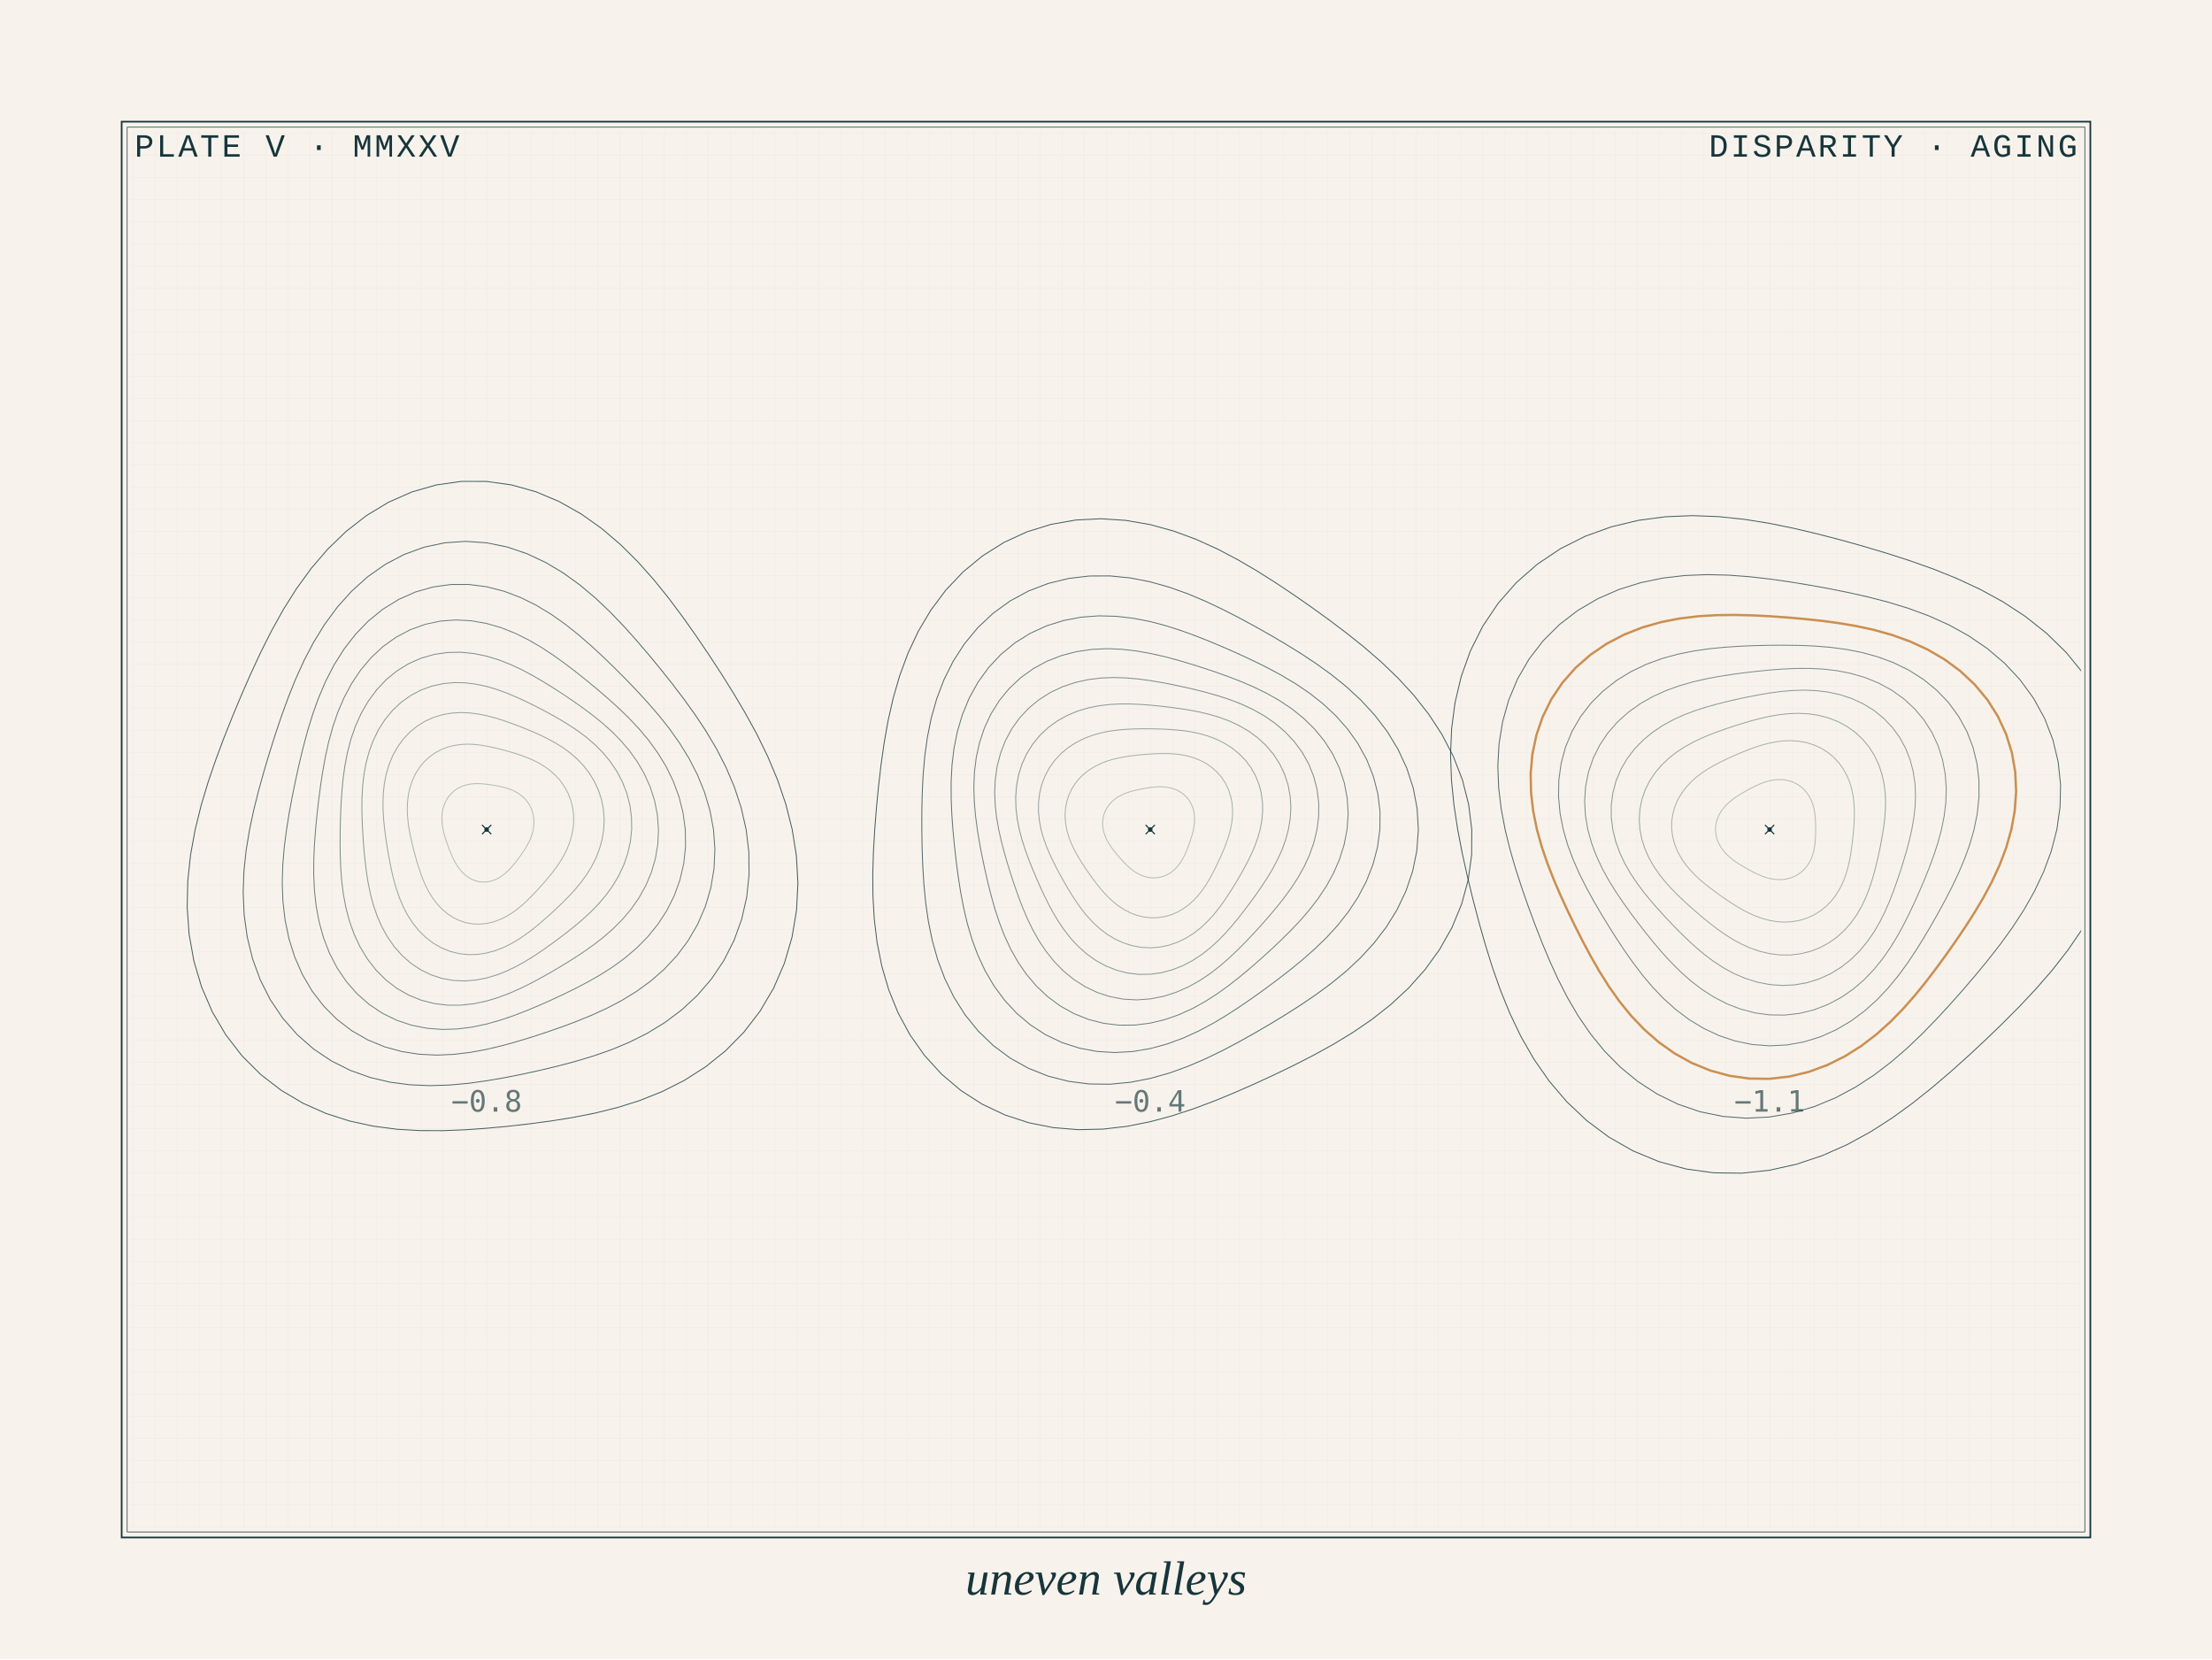
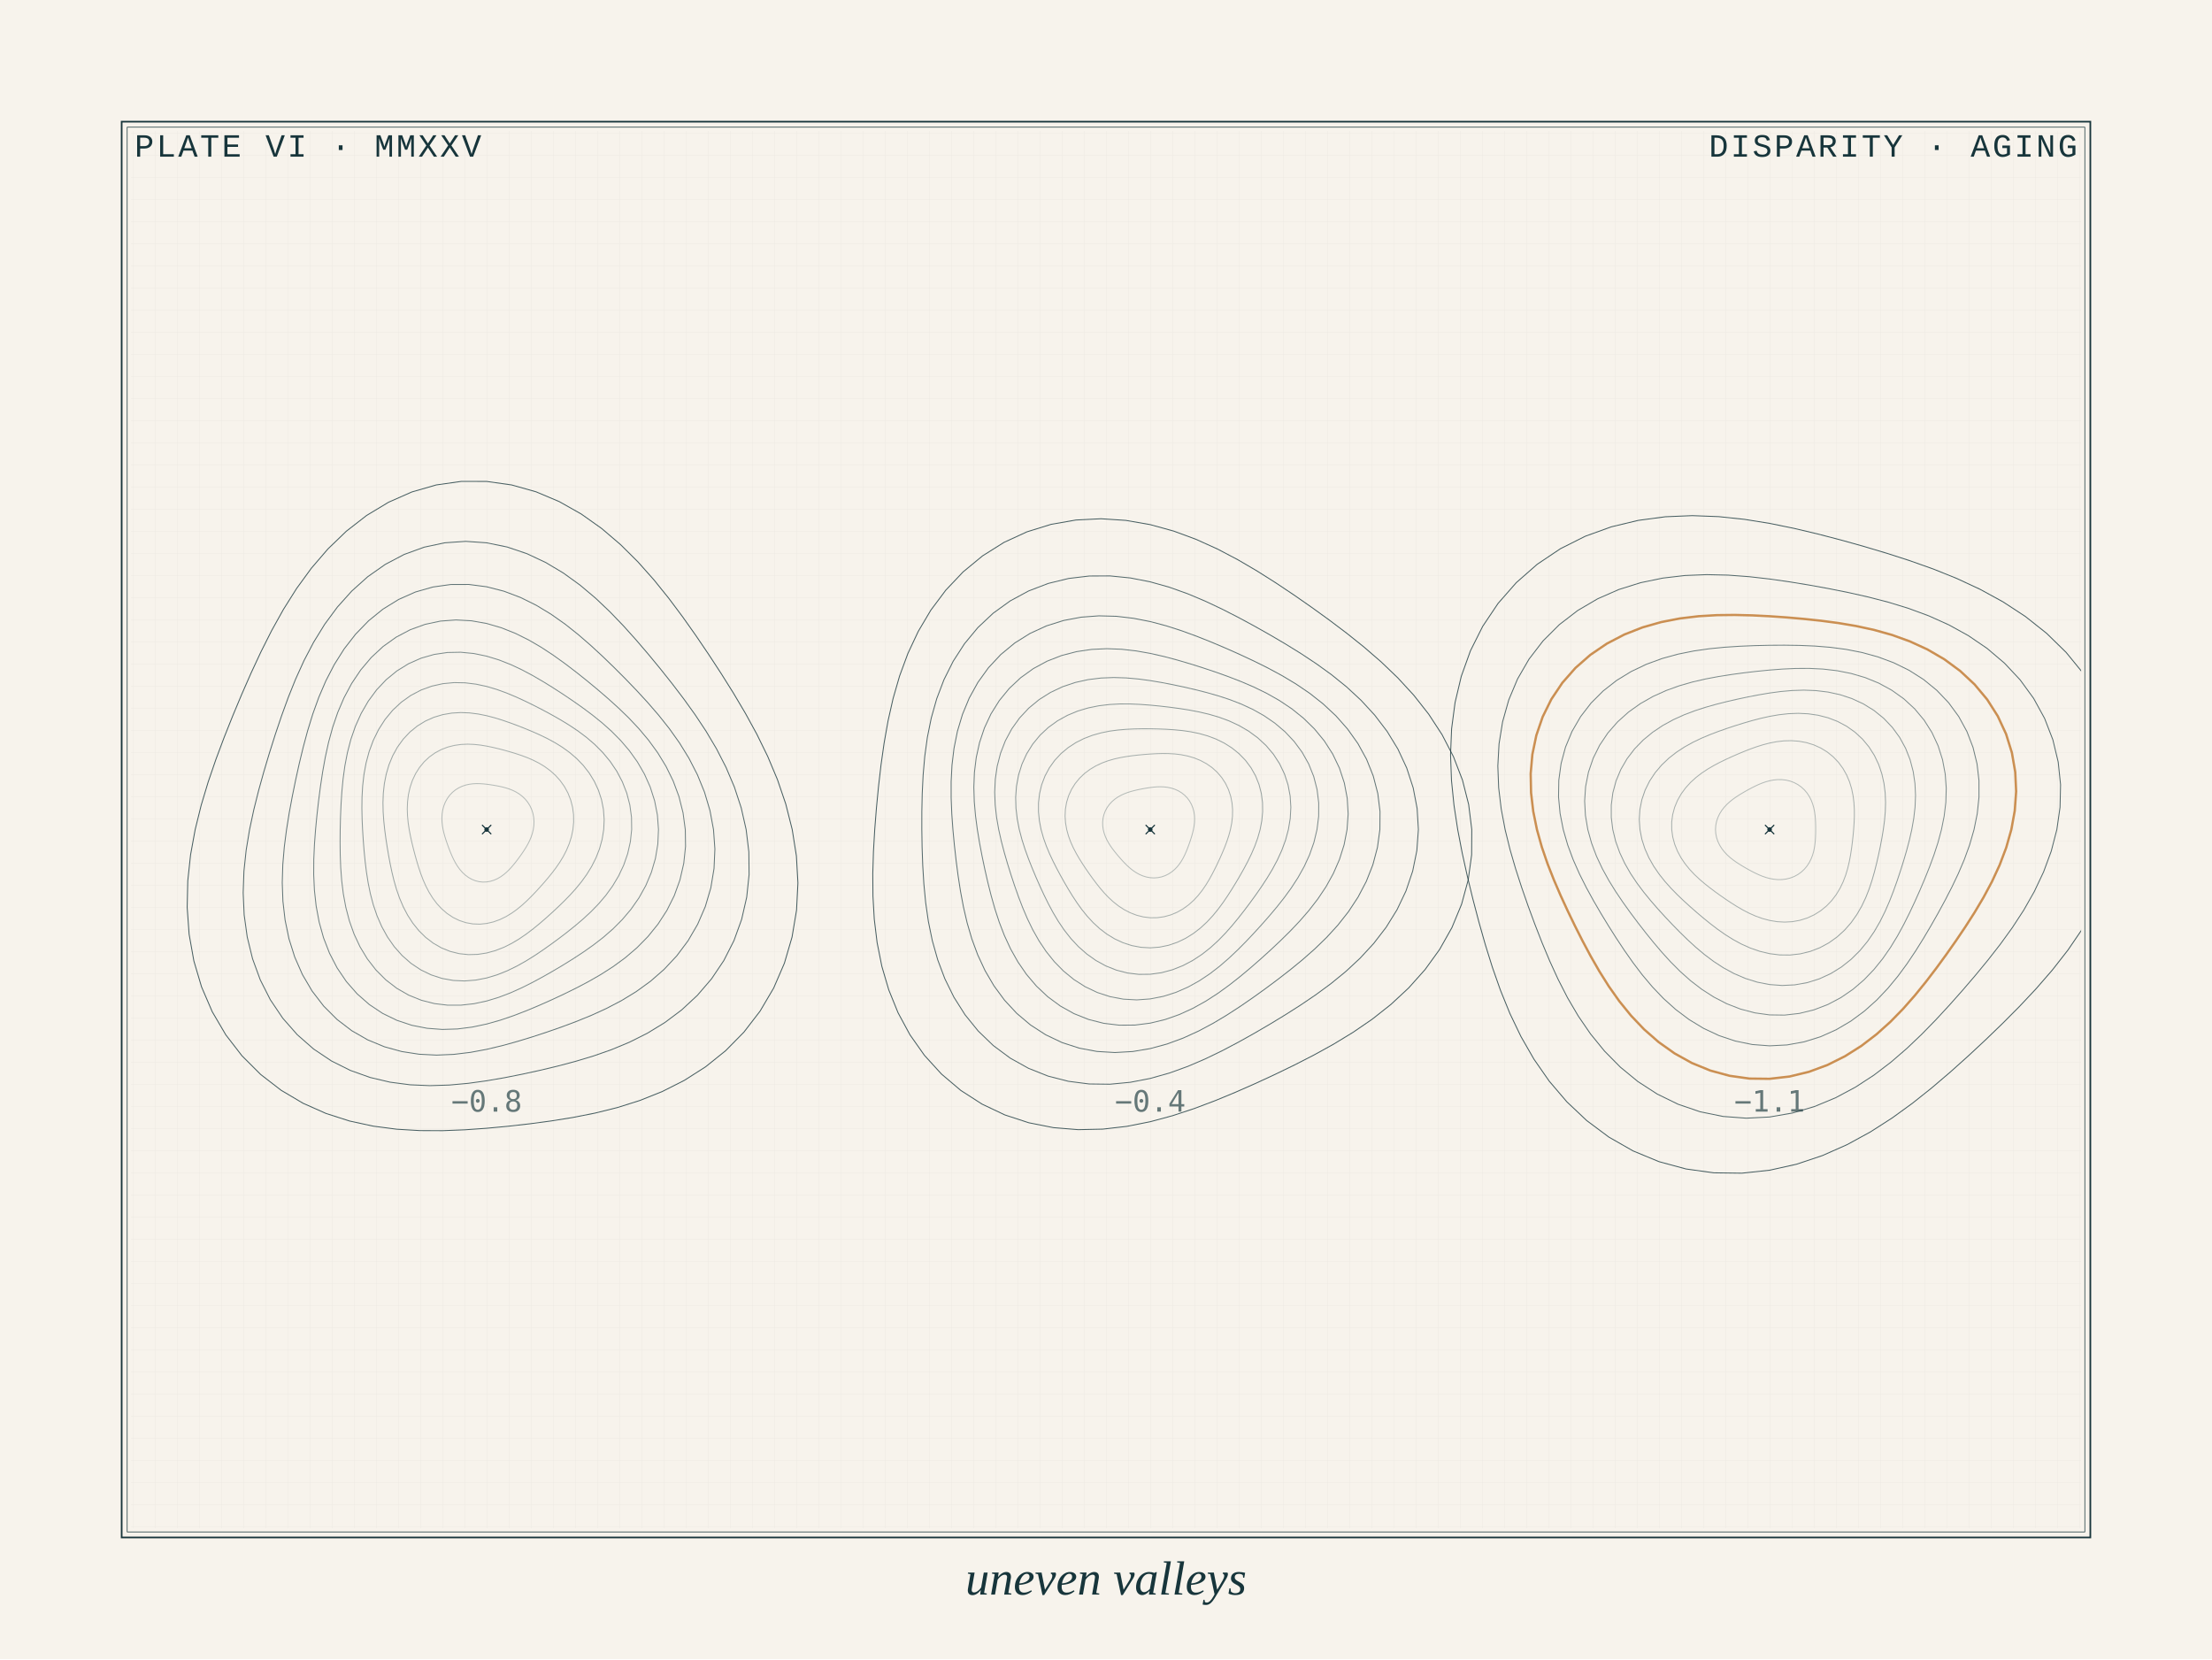
<svg xmlns="http://www.w3.org/2000/svg" viewBox="0 0 2400 1800" preserveAspectRatio="xMidYMid meet" style="background:#f7f3ec">
  <defs>
    <pattern id="ap-grid-p4" width="24" height="24" patternUnits="userSpaceOnUse">
      <path d="M24 0H0v24" fill="none" stroke="#17353b" stroke-width="0.63" opacity="0.07" />
    </pattern>
    <clipPath id="ap-clip-p4">
      <rect x="142" y="142" width="2116" height="1516" />
    </clipPath>
  </defs>
  <rect x="0" y="0" width="2400" height="1800" fill="#f7f3ec" />
  <rect x="132" y="132" width="2136" height="1536" fill="none" stroke="#17353b" stroke-width="1.8" />
  <rect x="138" y="138" width="2124" height="1524" fill="none" stroke="#17353b" stroke-width="0.72" />
  <rect x="142" y="142" width="2116" height="1516" fill="url(#ap-grid-p4)" />
  <g clip-path="url(#ap-clip-p4)">
    <polygon points="859.551,900 864.079,928.654 865.744,957.951 864.238,987.451 859.368,1016.64 851.075,1044.974 839.443,1071.912 824.693,1096.965 807.167,1119.729 787.297,1139.916 765.576,1157.373 742.512,1172.091 718.595,1184.193 694.26,1193.921 669.853,1201.602 645.616,1207.613 621.678,1212.337 598.056,1216.122 574.674,1219.245 551.384,1221.876 528,1224.067 504.336,1225.738 480.238,1226.684 455.622,1226.6 430.493,1225.102 404.969,1221.774 379.28,1216.203 353.763,1208.023 328.843,1196.958 305.008,1182.848 282.767,1165.669 262.618,1145.546 245.004,1122.743 230.282,1097.645 218.692,1070.734 210.34,1042.544 205.193,1013.627 203.085,984.506 203.733,955.639 206.767,927.388 211.764,900 218.289,873.594 225.933,848.17 234.35,823.626 243.286,799.782 252.598,776.418 262.261,753.316 272.365,730.292 283.097,707.24 294.717,684.154 307.521,661.148 321.808,638.462 337.836,616.45 355.792,595.565 375.764,576.322 397.719,559.263 421.501,544.915 446.833,533.744 473.338,526.116 500.559,522.271 528,522.299 555.161,526.132 581.575,533.555 606.845,544.221 630.67,557.681 652.866,573.424 673.369,590.922 692.23,609.667 709.603,629.216 725.712,649.219 740.821,669.444 755.199,689.784 769.074,710.253 782.611,730.972 795.874,752.137 808.817,773.989 821.275,796.768 832.974,820.681 843.545,845.858 852.557,872.328" fill="none" stroke="#17353b" stroke-width="0.99" opacity="0.789" />
    <polygon points="809.552,900 812.488,924.256 812.751,948.858 810.17,973.388 804.686,997.393 796.362,1020.422 785.371,1042.065 771.992,1061.978 756.579,1079.912 739.538,1095.726 721.292,1109.399 702.248,1121.02 682.768,1130.771 663.143,1138.911 643.578,1145.737 624.182,1151.553 604.971,1156.634 585.884,1161.197 566.797,1165.371 547.556,1169.186 528,1172.563 507.999,1175.322 487.474,1177.193 466.426,1177.846 444.945,1176.92 423.214,1174.057 401.509,1168.939 380.18,1161.322 359.627,1151.057 340.276,1138.113 322.54,1122.582 306.793,1104.673 293.337,1084.7 282.38,1063.059 274.021,1040.193 268.243,1016.561 264.918,992.604 263.825,968.708 264.666,945.184 267.103,922.244 270.785,900 275.382,878.462 280.617,857.553 286.289,837.135 292.289,817.031 298.606,797.064 305.327,777.087 312.618,757.015 320.708,736.843 329.857,716.667 340.326,696.687 352.347,677.198 366.089,658.577 381.638,641.256 398.983,625.689 418.005,612.318 438.483,601.537 460.112,593.659 482.516,588.893 505.285,587.321 528,588.899 550.27,593.457 571.756,600.715 592.199,610.309 611.433,621.823 629.391,634.822 646.104,648.891 661.685,663.667 676.307,678.863 690.177,694.292 703.505,709.869 716.474,725.614 729.208,741.631 741.754,758.095 754.066,775.215 765.998,793.203 777.316,812.242 787.705,832.454 796.8,853.878 804.209,876.45" fill="none" stroke="#17353b" stroke-width="0.99" opacity="0.728" />
    <polygon points="774.14,900 775.662,921.116 774.712,942.332 771.231,963.261 765.265,983.516 756.957,1002.74 746.539,1020.63 734.312,1036.964 720.622,1051.61 705.83,1064.538 690.285,1075.809 674.299,1085.569 658.124,1094.025 641.935,1101.419 625.829,1108 609.82,1113.993 593.855,1119.571 577.826,1124.837 561.598,1129.805 545.028,1134.398 528,1138.448 510.44,1141.717 492.341,1143.907 473.772,1144.697 454.887,1143.769 435.916,1140.836 417.154,1135.676 398.944,1128.151 381.648,1118.222 365.626,1105.959 351.2,1091.533 338.636,1075.21 328.12,1057.323 319.746,1038.253 313.507,1018.397 309.307,998.134 306.963,977.804 306.234,957.678 306.836,937.948 308.479,918.716 310.89,900 313.84,881.741 317.166,863.824 320.781,846.105 324.688,828.435 328.97,810.689 333.781,792.794 339.327,774.746 345.845,756.628 353.572,738.61 362.718,720.945 373.443,703.956 385.832,688.017 399.888,673.518 415.518,660.845 432.542,650.34 450.703,642.28 469.683,636.85 489.13,634.13 508.682,634.091 528,636.595 546.786,641.41 564.809,648.232 581.916,656.71 598.039,666.478 613.194,677.184 627.465,688.522 640.991,700.251 653.939,712.214 666.482,724.347 678.767,736.669 690.894,749.282 702.897,762.341 714.731,776.036 726.266,790.56 737.294,806.083 747.54,822.723 756.683,840.523 764.382,859.441 770.3,879.341" fill="none" stroke="#17353b" stroke-width="0.99" opacity="0.667" />
    <polygon points="743.524,900 743.801,918.399 741.868,936.696 737.757,954.555 731.586,971.662 723.552,987.75 713.909,1002.619 702.955,1016.147 690.998,1028.294 678.342,1039.104 665.253,1048.691 651.951,1057.222 638.587,1064.895 625.245,1071.914 611.938,1078.465 598.616,1084.688 585.184,1090.662 571.522,1096.391 557.503,1101.8 543.019,1106.737 528,1110.984 512.433,1114.278 496.372,1116.329 479.943,1116.853 463.338,1115.593 446.81,1112.345 430.651,1106.98 415.175,1099.457 400.692,1089.826 387.487,1078.23 375.792,1064.892 365.775,1050.1 357.524,1034.18 351.044,1017.475 346.26,1000.318 343.023,983.005 341.134,965.776 340.359,948.803 340.454,932.18 341.193,915.927 342.386,900 343.899,884.304 345.668,868.715 347.702,853.107 350.081,837.373 352.949,821.449 356.493,805.331 360.929,789.087 366.471,772.863 373.314,756.876 381.606,741.406 391.433,726.775 402.804,713.323 415.651,701.386 429.825,691.264 445.107,683.201 461.226,677.365 477.879,673.832 494.752,672.584 511.546,673.511 528,676.418 543.906,681.051 559.124,687.114 573.587,694.294 587.297,702.296 600.318,710.858 612.763,719.779 624.769,728.928 636.475,738.255 648.005,747.783 659.439,757.608 670.802,767.872 682.051,778.748 693.071,790.415 703.676,803.029 713.626,816.704 722.639,831.488 730.413,847.355 736.653,864.199 741.095,881.832" fill="none" stroke="#17353b" stroke-width="0.99" opacity="0.606" />
    <polygon points="714.455,900 713.728,915.835 711.114,931.419 706.71,946.48 700.679,960.782 693.237,974.147 684.636,986.461 675.139,997.681 665.005,1007.835 654.462,1017.01 643.699,1025.341 632.845,1032.988 621.971,1040.118 611.085,1046.882 600.145,1053.392 589.065,1059.71 577.737,1065.832 566.048,1071.687 553.898,1077.137 541.221,1081.988 528,1086.007 514.274,1088.937 500.145,1090.524 485.774,1090.541 471.373,1088.804 457.191,1085.193 443.498,1079.666 430.56,1072.259 418.623,1063.089 407.894,1052.345 398.521,1040.268 390.588,1027.141 384.106,1013.257 379.017,998.905 375.205,984.34 372.506,969.775 370.727,955.36 369.667,941.18 369.138,927.258 368.987,913.558 369.104,900 369.441,886.481 370.015,872.892 370.901,859.141 372.23,845.17 374.174,830.974 376.925,816.609 380.679,802.198 385.609,787.926 391.855,774.031 399.499,760.79 408.557,748.497 418.978,737.44 430.64,727.883 443.359,720.039 456.905,714.058 471.018,710.013 485.427,707.894 499.873,707.612 514.125,709.011 528,711.876 541.37,715.959 554.17,721 566.395,726.747 578.092,732.984 589.351,739.541 600.284,746.313 611.005,753.26 621.616,760.411 632.182,767.853 642.722,775.718 653.195,784.162 663.501,793.349 673.478,803.422 682.916,814.489 691.569,826.601 699.175,839.747 705.476,853.841 710.238,868.731 713.273,884.204" fill="none" stroke="#17353b" stroke-width="0.99" opacity="0.544" />
    <polygon points="685.354,900 683.938,913.295 681.003,926.253 676.681,938.67 671.153,950.389 664.625,961.308 657.32,971.383 649.453,980.629 641.216,989.111 632.766,996.935 624.211,1004.229 615.609,1011.125 606.966,1017.745 598.242,1024.177 589.363,1030.467 580.232,1036.608 570.749,1042.533 560.825,1048.121 550.399,1053.204 539.448,1057.578 528,1061.021 516.136,1063.313 503.986,1064.254 491.726,1063.683 479.564,1061.493 467.726,1057.641 456.438,1052.153 445.91,1045.122 436.319,1036.704 427.795,1027.102 420.416,1016.55 414.197,1005.297 409.097,993.587 405.025,981.639 401.85,969.633 399.417,957.699 397.563,945.913 396.137,934.296 395.015,922.818 394.111,911.415 393.392,900 392.876,888.479 392.635,876.774 392.786,864.833 393.48,852.649 394.887,840.268 397.18,827.789 400.514,815.366 405.014,803.199 410.756,791.52 417.762,780.576 425.995,770.614 435.355,761.858 445.692,754.493 456.815,748.648 468.503,744.392 480.528,741.721 492.668,740.568 504.726,740.806 516.541,742.26 528,744.728 539.043,747.995 549.659,751.855 559.883,756.129 569.785,760.681 579.455,765.425 588.986,770.334 598.46,775.439 607.93,780.818 617.41,786.591 626.864,792.897 636.207,799.881 645.3,807.675 653.964,816.377 661.991,826.039 669.155,836.659 675.236,848.174 680.033,860.459 683.382,873.339 685.173,886.599" fill="none" stroke="#17353b" stroke-width="0.99" opacity="0.483" />
    <polygon points="655.027,900 653.292,910.682 650.427,921.006 646.575,930.84 641.9,940.092 636.581,948.724 630.791,956.739 624.684,964.185 618.385,971.141 611.981,977.704 605.517,983.977 598.996,990.053 592.383,996 585.613,1001.851 578.605,1007.595 571.273,1013.175 563.538,1018.489 555.346,1023.397 546.674,1027.727 537.538,1031.297 528,1033.922 518.161,1035.434 508.161,1035.699 498.166,1034.624 488.359,1032.169 478.925,1028.35 470.036,1023.24 461.839,1016.962 454.443,1009.679 447.917,1001.579 442.278,992.866 437.499,983.736 433.513,974.37 430.219,964.914 427.497,955.477 425.221,946.12 423.274,936.863 421.559,927.684 420.015,918.528 418.616,909.326 417.384,900 416.382,890.483 415.711,880.733 415.498,870.74 415.889,860.537 417.028,850.204 419.05,839.861 422.06,829.67 426.128,819.818 431.276,810.506 437.479,801.935 444.66,794.289 452.7,787.722 461.445,782.342 470.718,778.209 480.331,775.326 490.103,773.644 499.87,773.064 509.498,773.451 518.893,774.645 528,776.476 536.806,778.782 545.336,781.423 553.642,784.291 561.795,787.323 569.867,790.501 577.924,793.854 586.007,797.454 594.126,801.401 602.253,805.816 610.316,810.824 618.204,816.539 625.769,823.047 632.842,830.399 639.237,838.599 644.774,847.6 649.285,857.308 652.636,867.584 654.731,878.255 655.526,889.127" fill="none" stroke="#17353b" stroke-width="0.99" opacity="0.422" />
    <polygon points="621.616,900 619.976,907.842 617.598,915.373 614.603,922.524 611.121,929.258 607.281,935.576 603.194,941.506 598.954,947.104 594.623,952.438 590.233,957.581 585.784,962.599 581.246,967.539 576.571,972.423 571.692,977.24 566.542,981.947 561.059,986.463 555.198,990.681 548.936,994.473 542.283,997.697 535.28,1000.214 528,1001.894 520.544,1002.634 513.035,1002.36 505.608,1001.04 498.403,998.682 491.547,995.339 485.154,991.098 479.308,986.079 474.064,980.424 469.438,974.281 465.417,967.798 461.953,961.11 458.977,954.327 456.404,947.53 454.144,940.768 452.113,934.053 450.244,927.37 448.495,920.678 446.85,913.924 445.329,907.049 443.983,900 442.89,892.744 442.151,885.27 441.877,877.601 442.182,869.792 443.169,861.934 444.922,854.142 447.497,846.556 450.915,839.327 455.159,832.604 460.178,826.526 465.883,821.209 472.16,816.738 478.879,813.161 485.898,810.484 493.082,808.675 500.306,807.664 507.469,807.354 514.495,807.63 521.343,808.371 528,809.458 534.481,810.791 540.823,812.293 547.076,813.921 553.294,815.665 559.525,817.551 565.798,819.636 572.121,822 578.474,824.739 584.802,827.951 591.023,831.725 597.027,836.133 602.686,841.216 607.861,846.983 612.416,853.403 616.225,860.411 619.184,867.904 621.22,875.755 622.296,883.82 622.415,891.95" fill="none" stroke="#17353b" stroke-width="0.99" opacity="0.361" />
    <polygon points="578.592,900 577.567,904.226 576.203,908.271 574.57,912.112 572.738,915.748 570.767,919.191 568.707,922.47 566.592,925.62 564.436,928.679 562.24,931.681 559.986,934.652 557.644,937.601 555.177,940.523 552.544,943.39 549.71,946.16 546.648,948.771 543.342,951.151 539.795,953.222 536.027,954.905 532.077,956.127 528,956.829 523.861,956.97 519.735,956.53 515.698,955.51 511.822,953.939 508.17,951.864 504.79,949.349 501.713,946.471 498.953,943.311 496.504,939.951 494.341,936.464 492.431,932.911 490.727,929.337 489.185,925.768 487.759,922.212 486.415,918.66 485.132,915.089 483.903,911.469 482.741,907.766 481.676,903.95 480.753,900 480.029,895.91 479.568,891.69 479.434,887.369 479.687,882.994 480.375,878.629 481.532,874.35 483.17,870.239 485.283,866.378 487.843,862.844 490.803,859.703 494.102,857.004 497.668,854.773 501.423,853.017 505.292,851.72 509.206,850.846 513.107,850.346 516.954,850.158 520.722,850.217 524.401,850.461 528,850.837 531.538,851.304 535.041,851.842 538.538,852.446 542.056,853.134 545.611,853.94 549.208,854.909 552.834,856.097 556.462,857.561 560.045,859.353 563.524,861.515 566.828,864.074 569.881,867.036 572.607,870.387 574.935,874.093 576.807,878.099 578.183,882.336 579.039,886.725 579.376,891.185 579.214,895.634" fill="none" stroke="#17353b" stroke-width="0.99" opacity="0.3" />
    <circle cx="528" cy="900" r="2.5" fill="#17353b" />
    <polygon points="1596.86,900 1596.71,927.444 1592.986,954.64 1585.782,981.094 1575.331,1006.356 1561.982,1030.056 1546.171,1051.926 1528.386,1071.821 1509.126,1089.719 1488.865,1105.718 1468.009,1120.009 1446.878,1132.857 1425.682,1144.558 1404.513,1155.406 1383.357,1165.653 1362.106,1175.477 1340.588,1184.956 1318.596,1194.052 1295.929,1202.61 1272.426,1210.365 1248,1216.962 1222.659,1221.986 1196.525,1225.001 1169.834,1225.586 1142.929,1223.376 1116.239,1218.099 1090.252,1209.597 1065.477,1197.851 1042.404,1182.978 1021.471,1165.232 1003.024,1144.976 987.296,1122.662 974.39,1098.789 964.274,1073.868 956.789,1048.379 951.673,1022.743 948.583,997.286 947.139,972.23 946.958,947.68 947.695,923.635 949.074,900 950.921,876.619 953.174,853.304 955.894,829.871 959.249,806.179 963.505,782.158 968.989,757.837 976.057,733.353 985.056,708.96 996.284,685.014 1009.955,661.955 1026.175,640.276 1044.922,620.487 1066.045,603.077 1089.268,588.471 1114.209,577 1140.411,568.874 1167.373,564.164 1194.593,562.799 1221.602,564.576 1248,569.175 1273.484,576.197 1297.861,585.19 1321.056,595.698 1343.106,607.295 1364.136,619.622 1384.341,632.415 1403.945,645.522 1423.164,658.908 1442.174,672.651 1461.078,686.922 1479.877,701.959 1498.46,718.03 1516.602,735.4 1533.971,754.29 1550.149,774.846 1564.665,797.109 1577.028,821.007 1586.77,846.344 1593.484,872.81" fill="none" stroke="#17353b" stroke-width="0.99" opacity="0.789" />
    <polygon points="1538.925,900 1537.288,922.767 1532.742,945.099 1525.471,966.615 1515.757,986.999 1503.957,1006.021 1490.471,1023.545 1475.711,1039.542 1460.066,1054.075 1443.874,1067.292 1427.397,1079.397 1410.808,1090.624 1394.183,1101.204 1377.506,1111.334 1360.683,1121.153 1343.565,1130.713 1325.973,1139.976 1307.732,1148.802 1288.699,1156.961 1268.789,1164.15 1248,1170.013 1226.422,1174.176 1204.242,1176.28 1181.736,1176.009 1159.256,1173.125 1137.203,1167.487 1115.999,1159.067 1096.053,1147.955 1077.733,1134.353 1061.335,1118.557 1047.061,1100.939 1035.009,1081.912 1025.163,1061.9 1017.407,1041.308 1011.534,1020.485 1007.275,999.711 1004.327,979.174 1002.385,958.967 1001.173,939.094 1000.475,919.481 1000.158,900 1000.182,880.496 1000.608,860.817 1001.59,840.842 1003.359,820.511 1006.201,799.844 1010.426,778.95 1016.337,758.037 1024.195,737.396 1034.193,717.391 1046.432,698.432 1060.907,680.943 1077.504,665.333 1096.001,651.96 1116.088,641.108 1137.388,632.958 1159.485,627.579 1181.959,624.922 1204.417,624.828 1226.518,627.044 1248,631.246 1268.693,637.07 1288.523,644.146 1307.509,652.129 1325.744,660.727 1343.38,669.732 1360.594,679.023 1377.558,688.581 1394.412,698.481 1411.236,708.876 1428.027,719.973 1444.69,732.011 1461.034,745.221 1476.781,759.803 1491.579,775.89 1505.031,793.534 1516.725,812.686 1526.265,833.194 1533.306,854.812 1537.581,877.209" fill="none" stroke="#17353b" stroke-width="0.99" opacity="0.728" />
    <polygon points="1497.16,900 1494.514,919.401 1489.518,938.253 1482.407,956.276 1473.481,973.263 1463.08,989.089 1451.551,1003.715 1439.227,1017.184 1426.395,1029.612 1413.278,1041.161 1400.021,1052.021 1386.686,1062.38 1373.255,1072.399 1359.644,1082.187 1345.718,1091.783 1331.317,1101.144 1316.28,1110.145 1300.477,1118.581 1283.824,1126.182 1266.309,1132.637 1248,1137.615 1229.049,1140.799 1209.686,1141.908 1190.206,1140.728 1170.952,1137.129 1152.284,1131.078 1134.556,1122.645 1118.088,1111.997 1103.14,1099.382 1089.895,1085.117 1078.444,1069.556 1068.788,1053.061 1060.837,1035.982 1054.426,1018.622 1049.337,1001.224 1045.319,983.953 1042.123,966.893 1039.523,950.051 1037.345,933.365 1035.481,916.726 1033.91,900 1032.693,883.055 1031.972,865.785 1031.957,848.133 1032.905,830.111 1035.093,811.811 1038.793,793.404 1044.242,775.137 1051.619,757.321 1061.02,740.304 1072.454,724.454 1085.829,710.122 1100.964,697.622 1117.597,687.202 1135.407,679.025 1154.039,673.158 1173.128,669.569 1192.333,668.131 1211.356,668.636 1229.963,670.816 1248,674.366 1265.395,678.977 1282.154,684.362 1298.35,690.278 1314.104,696.552 1329.562,703.092 1344.867,709.887 1360.135,717.012 1375.431,724.606 1390.751,732.86 1406.011,741.989 1421.046,752.205 1435.614,763.691 1449.412,776.575 1462.095,790.913 1473.306,806.675 1482.7,823.741 1489.973,841.907 1494.891,860.896 1497.303,880.379" fill="none" stroke="#17353b" stroke-width="0.99" opacity="0.667" />
    <polygon points="1461.542,900 1458.328,916.553 1453.282,932.513 1446.656,947.693 1438.739,961.975 1429.828,975.316 1420.206,987.744 1410.119,999.347 1399.755,1010.256 1389.237,1020.628 1378.616,1030.616 1367.871,1040.351 1356.924,1049.921 1345.653,1059.354 1333.91,1068.608 1321.551,1077.567 1308.451,1086.05 1294.531,1093.817 1279.771,1100.593 1264.219,1106.085 1248,1110.012 1231.306,1112.123 1214.387,1112.227 1197.535,1110.202 1181.062,1106.013 1165.276,1099.713 1150.456,1091.441 1136.833,1081.408 1124.572,1069.884 1113.762,1057.173 1104.411,1043.589 1096.454,1029.432 1089.759,1014.969 1084.146,1000.41 1079.41,985.901 1075.345,971.516 1071.765,957.262 1068.528,943.087 1065.551,928.897 1062.822,914.574 1060.404,900 1058.427,885.08 1057.083,869.762 1056.602,854.049 1057.234,838.016 1059.225,821.807 1062.79,805.631 1068.093,789.753 1075.228,774.474 1084.21,760.11 1094.969,746.969 1107.353,735.324 1121.141,725.394 1136.059,717.328 1151.797,711.191 1168.042,706.964 1184.493,704.545 1200.888,703.762 1217.019,704.393 1232.746,706.184 1248,708.874 1262.778,712.222 1277.138,716.027 1291.179,720.147 1305.021,724.508 1318.785,729.11 1332.569,734.024 1346.427,739.382 1360.355,745.357 1374.28,752.145 1388.059,759.941 1401.482,768.914 1414.286,779.186 1426.172,790.816 1436.826,803.788 1445.948,818.007 1453.27,833.304 1458.582,849.444 1461.75,866.145 1462.724,883.101" fill="none" stroke="#17353b" stroke-width="0.99" opacity="0.606" />
    <polygon points="1428.943,900 1425.582,913.976 1420.863,927.379 1415.029,940.1 1408.331,952.095 1401.008,963.378 1393.268,974.018 1385.27,984.119 1377.116,993.808 1368.844,1003.21 1360.433,1012.433 1351.81,1021.546 1342.865,1030.57 1333.463,1039.463 1323.472,1048.122 1312.778,1056.388 1301.303,1064.05 1289.021,1070.867 1275.968,1076.582 1262.241,1080.948 1248,1083.743 1233.456,1084.796 1218.858,1083.996 1204.472,1081.308 1190.563,1076.772 1177.376,1070.501 1165.114,1062.673 1153.925,1053.517 1143.892,1043.292 1135.034,1032.267 1127.3,1020.7 1120.587,1008.821 1114.751,996.811 1109.624,984.797 1105.037,972.844 1100.838,960.957 1096.912,949.091 1093.197,937.165 1089.688,925.074 1086.446,912.715 1083.592,900 1081.295,886.88 1079.763,873.354 1079.219,859.479 1079.882,845.375 1081.945,831.218 1085.558,817.232 1090.81,803.674 1097.72,790.815 1106.236,778.922 1116.233,768.233 1127.523,758.939 1139.872,751.175 1153.017,745.002 1166.686,740.412 1180.618,737.325 1194.584,735.601 1208.401,735.057 1221.943,735.483 1235.145,736.661 1248,738.391 1260.552,740.509 1272.883,742.897 1285.092,745.499 1297.283,748.323 1309.536,751.438 1321.9,754.963 1334.37,759.057 1346.885,763.897 1359.321,769.659 1371.5,776.5 1383.194,784.533 1394.146,793.819 1404.084,804.351 1412.747,816.057 1419.901,828.796 1425.361,842.372 1429.006,856.544 1430.788,871.049 1430.733,885.619" fill="none" stroke="#17353b" stroke-width="0.99" opacity="0.544" />
    <polygon points="1397.893,900 1394.763,911.55 1390.693,922.6 1385.891,933.105 1380.557,943.07 1374.86,952.547 1368.932,961.618 1362.854,970.383 1356.657,978.944 1350.316,987.386 1343.766,995.766 1336.907,1004.097 1329.62,1012.34 1321.786,1020.408 1313.301,1028.161 1304.093,1035.42 1294.131,1041.978 1283.439,1047.613 1272.092,1052.113 1260.221,1055.287 1248,1056.985 1235.635,1057.108 1223.352,1055.622 1211.375,1052.554 1199.913,1047.998 1189.141,1042.099 1179.19,1035.047 1170.138,1027.059 1162.006,1018.36 1154.76,1009.17 1148.321,999.679 1142.575,990.041 1137.387,980.365 1132.622,970.704 1128.159,961.062 1123.906,951.401 1119.817,941.649 1115.894,931.716 1112.193,921.51 1108.822,910.954 1105.931,900 1103.7,888.643 1102.325,876.927 1101.996,864.948 1102.884,852.849 1105.122,840.818 1108.791,829.07 1113.916,817.833 1120.454,807.333 1128.306,797.772 1137.318,789.318 1147.292,782.087 1158.009,776.138 1169.236,771.469 1180.753,768.021 1192.364,765.682 1203.91,764.305 1215.282,763.718 1226.419,763.746 1237.314,764.225 1248,765.023 1258.542,766.046 1269.025,767.254 1279.532,768.659 1290.134,770.325 1300.87,772.361 1311.738,774.906 1322.688,778.12 1333.617,782.158 1344.375,787.16 1354.77,793.23 1364.585,800.427 1373.59,808.754 1381.561,818.154 1388.299,828.514 1393.645,839.672 1397.49,851.428 1399.789,863.559 1400.561,875.837 1399.884,888.046" fill="none" stroke="#17353b" stroke-width="0.99" opacity="0.483" />
    <polygon points="1367.216,900 1364.628,909.179 1361.447,917.968 1357.833,926.368 1353.919,934.415 1349.81,942.171 1345.567,949.713 1341.212,957.121 1336.722,964.46 1332.038,971.775 1327.073,979.073 1321.726,986.323 1315.895,993.45 1309.489,1000.34 1302.441,1006.846 1294.722,1012.797 1286.344,1018.011 1277.364,1022.311 1267.883,1025.539 1258.04,1027.569 1248,1028.319 1237.946,1027.753 1228.06,1025.894 1218.516,1022.81 1209.458,1018.619 1200.998,1013.472 1193.205,1007.542 1186.1,1001.012 1179.663,994.058 1173.836,986.835 1168.532,979.468 1163.648,972.043 1159.08,964.604 1154.735,957.153 1150.543,949.657 1146.47,942.055 1142.523,934.272 1138.752,926.228 1135.248,917.858 1132.139,909.118 1129.574,900 1127.718,890.534 1126.731,880.793 1126.756,870.892 1127.908,860.98 1130.257,851.229 1133.827,841.826 1138.589,832.953 1144.465,824.778 1151.333,817.439 1159.034,811.034 1167.39,805.618 1176.213,801.193 1185.321,797.717 1194.554,795.106 1203.78,793.244 1212.909,792 1221.888,791.235 1230.708,790.823 1239.395,790.66 1248,790.676 1256.591,790.844 1265.236,791.177 1273.992,791.734 1282.894,792.608 1291.94,793.919 1301.092,795.801 1310.267,798.389 1319.345,801.801 1328.172,806.131 1336.57,811.43 1344.353,817.707 1351.337,824.921 1357.358,832.985 1362.284,841.77 1366.023,851.113 1368.534,860.836 1369.828,870.752 1369.965,880.683 1369.048,890.473" fill="none" stroke="#17353b" stroke-width="0.99" opacity="0.422" />
    <polygon points="1335.001,900 1333.184,906.704 1331.045,913.153 1328.682,919.37 1326.169,925.399 1323.551,931.294 1320.838,937.113 1318.011,942.903 1315.023,948.695 1311.804,954.494 1308.276,960.276 1304.356,965.985 1299.972,971.534 1295.071,976.813 1289.624,981.692 1283.637,986.035 1277.148,989.707 1270.229,992.589 1262.98,994.583 1255.526,995.625 1248,995.686 1240.541,994.779 1233.277,992.955 1226.322,990.295 1219.76,986.913 1213.647,982.935 1208.004,978.496 1202.821,973.726 1198.058,968.74 1193.655,963.63 1189.54,958.46 1185.638,953.262 1181.885,948.035 1178.232,942.754 1174.656,937.371 1171.165,931.826 1167.801,926.058 1164.633,920.015 1161.759,913.659 1159.296,906.981 1157.367,900 1156.098,892.767 1155.599,885.365 1155.957,877.902 1157.23,870.507 1159.439,863.317 1162.565,856.469 1166.554,850.09 1171.314,844.284 1176.731,839.13 1182.67,834.67 1188.992,830.911 1195.562,827.825 1202.258,825.355 1208.98,823.419 1215.659,821.922 1222.256,820.767 1228.761,819.863 1235.192,819.136 1241.589,818.539 1248,818.053 1254.478,817.693 1261.065,817.508 1267.79,817.57 1274.652,817.973 1281.625,818.823 1288.648,820.223 1295.634,822.268 1302.468,825.031 1309.018,828.557 1315.146,832.854 1320.712,837.898 1325.594,843.625 1329.689,849.941 1332.929,856.727 1335.278,863.848 1336.74,871.167 1337.358,878.547 1337.206,885.871 1336.382,893.044" fill="none" stroke="#17353b" stroke-width="0.99" opacity="0.361" />
    <polygon points="1294.846,900 1293.986,903.619 1293.004,907.128 1291.939,910.549 1290.812,913.911 1289.63,917.244 1288.378,920.574 1287.028,923.917 1285.541,927.275 1283.871,930.637 1281.969,933.969 1279.793,937.225 1277.311,940.343 1274.505,943.251 1271.375,945.875 1267.94,948.139 1264.238,949.976 1260.324,951.332 1256.263,952.168 1252.129,952.469 1248,952.239 1243.947,951.504 1240.032,950.309 1236.305,948.713 1232.798,946.785 1229.526,944.6 1226.485,942.226 1223.656,939.726 1221.008,937.152 1218.504,934.536 1216.105,931.895 1213.777,929.229 1211.495,926.522 1209.249,923.747 1207.044,920.868 1204.904,917.851 1202.869,914.664 1200.995,911.285 1199.346,907.706 1197.993,903.936 1197.007,900 1196.449,895.943 1196.369,891.823 1196.803,887.709 1197.762,883.677 1199.238,879.802 1201.202,876.155 1203.607,872.796 1206.388,869.767 1209.473,867.095 1212.786,864.786 1216.251,862.827 1219.802,861.189 1223.384,859.83 1226.956,858.7 1230.498,857.747 1234.004,856.925 1237.483,856.196 1240.957,855.533 1244.453,854.931 1248,854.399 1251.623,853.966 1255.337,853.674 1259.145,853.577 1263.033,853.735 1266.968,854.208 1270.903,855.05 1274.777,856.304 1278.516,857.998 1282.045,860.138 1285.288,862.712 1288.175,865.688 1290.649,869.014 1292.671,872.626 1294.22,876.45 1295.296,880.409 1295.92,884.43 1296.131,888.445 1295.981,892.401 1295.531,896.259" fill="none" stroke="#17353b" stroke-width="0.99" opacity="0.3" />
    <circle cx="1248" cy="900" r="2.5" fill="#17353b" />
    <polygon points="2301.351,900 2295.119,928.784 2285.743,956.48 2273.698,982.793 2259.51,1007.556 2243.704,1030.731 2226.768,1052.398 2209.108,1072.736 2191.024,1091.987 2172.689,1110.421 2154.149,1128.295 2135.327,1145.812 2116.047,1163.09 2096.068,1180.134 2075.118,1196.826 2052.939,1212.92 2029.326,1228.06 2004.163,1241.799 1977.447,1253.637 1949.306,1263.061 1920,1269.587 1889.907,1272.804 1859.504,1272.41 1829.327,1268.237 1799.939,1260.272 1771.88,1248.654 1745.628,1233.669 1721.566,1215.72 1699.95,1195.302 1680.897,1172.955 1664.382,1149.228 1650.251,1124.628 1638.242,1099.592 1628.02,1074.453 1619.217,1049.425 1611.477,1024.6 1604.493,999.951 1598.05,975.361 1592.044,950.644 1586.504,925.591 1581.588,900 1577.575,873.724 1574.842,846.699 1573.823,818.968 1574.975,790.697 1578.73,762.175 1585.455,733.802 1595.409,706.063 1608.723,679.498 1625.377,654.659 1645.2,632.07 1667.878,612.183 1692.981,595.347 1719.993,581.778 1748.353,571.545 1777.498,564.571 1806.907,560.638 1836.138,559.42 1864.851,560.509 1892.834,563.456 1920,567.818 1946.379,573.199 1972.099,579.281 1997.353,585.858 2022.358,592.85 2047.321,600.305 2072.394,608.388 2097.641,617.364 2123.016,627.559 2148.345,639.326 2173.331,653.002 2197.563,668.865 2220.542,687.102 2241.718,707.779 2260.53,730.829 2276.451,756.044 2289.029,783.093 2297.926,811.536 2302.946,840.864 2304.048,870.53" fill="none" stroke="#17353b" stroke-width="0.99" opacity="0.789" />
    <polygon points="2231.659,900 2225.583,923.449 2217.292,945.909 2207.214,967.23 2195.778,987.366 2183.381,1006.369 2170.355,1024.373 2156.941,1041.568 2143.278,1058.165 2129.393,1074.368 2115.216,1090.336 2100.591,1106.159 2085.306,1121.836 2069.121,1137.259 2051.808,1152.221 2033.183,1166.418 2013.134,1179.472 1991.644,1190.96 1968.806,1200.448 1944.823,1207.524 1920,1211.837 1894.725,1213.126 1869.44,1211.241 1844.613,1206.161 1820.694,1197.992 1798.088,1186.963 1777.122,1173.404 1758.02,1157.719 1740.894,1140.356 1725.738,1121.765 1712.44,1102.371 1700.798,1082.536 1690.551,1062.537 1681.407,1042.555 1673.086,1022.664 1665.347,1002.844 1658.022,982.994 1651.04,962.957 1644.434,942.554 1638.349,921.612 1633.029,900 1628.798,877.655 1626.033,854.604 1625.125,830.977 1626.448,807.004 1630.32,783.01 1636.972,759.395 1646.526,736.604 1658.976,715.096 1674.192,695.308 1691.921,677.623 1711.813,662.338 1733.44,649.642 1756.338,639.604 1780.036,632.173 1804.098,627.183 1828.148,624.375 1851.897,623.423 1875.16,623.97 1897.855,625.659 1920,628.173 1941.693,631.261 1963.087,634.763 1984.36,638.624 2005.681,642.895 2027.174,647.728 2048.894,653.356 2070.803,660.064 2092.759,668.162 2114.517,677.944 2135.735,689.659 2156,703.476 2174.852,719.468 2191.823,737.591 2206.469,757.686 2218.409,779.485 2227.353,802.632 2233.129,826.704 2235.693,851.249 2235.133,875.819" fill="none" stroke="#17353b" stroke-width="0.99" opacity="0.728" />
    <polygon points="2182.287,900 2176.69,919.697 2169.563,938.539 2161.268,956.475 2152.137,973.54 2142.449,989.838 2132.404,1005.52 2122.114,1020.759 2111.596,1035.723 2100.78,1050.541 2089.523,1065.285 2077.631,1079.948 2064.888,1094.436 2051.085,1108.564 2036.05,1122.068 2019.674,1134.618 2001.928,1145.846 1982.882,1155.372 1962.697,1162.837 1941.627,1167.93 1920,1170.418 1898.192,1170.165 1876.604,1167.144 1855.625,1161.438 1835.609,1153.237 1816.843,1142.817 1799.532,1130.521 1783.783,1116.729 1769.605,1101.827 1756.914,1086.176 1745.551,1070.088 1735.305,1053.8 1725.941,1037.468 1717.227,1021.153 1708.969,1004.837 1701.035,988.431 1693.37,971.795 1686.017,954.77 1679.107,937.2 1672.86,918.964 1667.565,900 1663.555,880.322 1661.179,860.032 1660.768,839.32 1662.608,818.459 1666.908,797.787 1673.784,777.683 1683.242,758.542 1695.178,740.741 1709.383,724.613 1725.56,710.421 1743.346,698.336 1762.342,688.428 1782.144,680.664 1802.372,674.913 1822.698,670.966 1842.871,668.555 1862.722,667.385 1882.176,667.162 1901.243,667.623 1920,668.564 1938.577,669.859 1957.124,671.469 1975.784,673.451 1994.666,675.946 2013.819,679.164 2033.211,683.366 2052.724,688.828 2072.15,695.819 2091.198,704.564 2109.514,715.224 2126.703,727.873 2142.359,742.485 2156.099,758.935 2167.589,777.001 2176.575,796.38 2182.9,816.714 2186.516,837.615 2187.491,858.693 2185.995,879.589" fill="none" stroke="#c88a4a" stroke-width="2.52" opacity="0.95" />
    <polygon points="2141.814,900 2137.017,916.653 2131.214,932.617 2124.688,947.913 2117.671,962.622 2110.331,976.867 2102.757,990.791 2094.956,1004.533 2086.859,1018.199 2078.334,1031.849 2069.203,1045.473 2059.269,1058.987 2048.34,1072.228 2036.254,1084.966 2022.904,1096.912 2008.257,1107.745 1992.359,1117.13 1975.341,1124.751 1957.417,1130.334 1938.862,1133.671 1920,1134.636 1901.176,1133.199 1882.731,1129.424 1864.974,1123.469 1848.162,1115.568 1832.479,1106.012 1818.029,1095.126 1804.831,1083.241 1792.824,1070.667 1781.883,1057.671 1771.837,1044.458 1762.493,1031.161 1753.661,1017.831 1745.183,1004.45 1736.953,990.935 1728.933,977.164 1721.165,962.99 1713.773,948.273 1706.954,932.9 1700.966,916.807 1696.105,900 1692.682,882.557 1690.993,864.636 1691.294,846.465 1693.777,828.333 1698.55,810.566 1705.627,793.502 1714.927,777.473 1726.273,762.768 1739.414,749.621 1754.04,738.189 1769.804,728.54 1786.359,720.657 1803.371,714.437 1820.557,709.711 1837.692,706.258 1854.627,703.833 1871.293,702.192 1887.693,701.118 1903.892,700.444 1920,700.07 1936.146,699.972 1952.455,700.208 1969.023,700.91 1985.893,702.271 2003.044,704.526 2020.376,707.925 2037.713,712.712 2054.805,719.095 2071.348,727.224 2087.001,737.174 2101.413,748.932 2114.247,762.399 2125.213,777.389 2134.082,793.647 2140.714,810.863 2145.059,828.702 2147.167,846.826 2147.175,864.918 2145.301,882.712" fill="none" stroke="#17353b" stroke-width="0.99" opacity="0.606" />
    <polygon points="2106.478,900 2102.706,914.02 2098.316,927.536 2093.503,940.613 2088.402,953.349 2083.085,965.863 2077.55,978.269 2071.732,990.657 2065.506,1003.074 2058.713,1015.51 2051.172,1027.893 2042.708,1040.081 2033.173,1051.875 2022.463,1063.024 2010.539,1073.25 1997.431,1082.261 1983.245,1089.783 1968.157,1095.574 1952.4,1099.449 1936.249,1101.296 1920,1101.08 1903.949,1098.852 1888.365,1094.741 1873.476,1088.944 1859.447,1081.705 1846.376,1073.3 1834.29,1064.01 1823.146,1054.1 1812.847,1043.796 1803.255,1033.274 1794.212,1022.643 1785.565,1011.948 1777.186,1001.167 1768.989,990.226 1760.949,979.015 1753.108,967.401 1745.578,955.256 1738.535,942.477 1732.207,929 1726.855,914.821 1722.754,900 1720.165,884.666 1719.317,869.01 1720.381,853.274 1723.459,837.737 1728.57,822.69 1735.65,808.417 1744.553,795.174 1755.067,783.165 1766.927,772.532 1779.838,763.342 1793.5,755.59 1807.625,749.196 1821.968,744.025 1836.332,739.897 1850.586,736.61 1864.668,733.964 1878.579,731.78 1892.372,729.925 1906.142,728.318 1920,726.949 1934.055,725.875 1948.393,725.217 1963.054,725.15 1978.024,725.885 1993.221,727.648 2008.497,730.657 2023.641,735.101 2038.394,741.118 2052.463,748.783 2065.546,758.093 2077.351,768.969 2087.625,781.258 2096.167,794.744 2102.849,809.163 2107.622,824.227 2110.521,839.644 2111.657,855.138 2111.207,870.473 2109.396,885.467" fill="none" stroke="#17353b" stroke-width="0.99" opacity="0.544" />
    <polygon points="2074.262,900 2071.616,911.634 2068.615,922.95 2065.368,934.027 2061.927,944.962 2058.287,955.848 2054.383,966.76 2050.106,977.736 2045.311,988.768 2039.839,999.793 2033.532,1010.693 2026.255,1021.298 2017.914,1031.397 2008.465,1040.752 1997.927,1049.117 1986.382,1056.254 1973.972,1061.956 1960.891,1066.064 1947.368,1068.477 1933.655,1069.161 1920,1068.153 1906.636,1065.558 1893.759,1061.535 1881.517,1056.287 1869.998,1050.044 1859.232,1043.039 1849.193,1035.492 1839.806,1027.592 1830.963,1019.485 1822.538,1011.261 1814.408,1002.952 1806.47,994.54 1798.658,985.956 1790.956,977.101 1783.403,967.86 1776.099,958.116 1769.196,947.774 1762.891,936.775 1757.411,925.108 1752.991,912.815 1749.859,900 1748.214,886.818 1748.206,873.471 1749.928,860.19 1753.402,847.222 1758.578,834.808 1765.338,823.166 1773.507,812.474 1782.864,802.856 1793.161,794.378 1804.144,787.041 1815.572,780.788 1827.235,775.511 1838.965,771.069 1850.651,767.298 1862.238,764.037 1873.726,761.144 1885.161,758.511 1896.621,756.078 1908.202,753.843 1920,751.861 1932.089,750.24 1944.507,749.136 1957.247,748.734 1970.244,749.232 1983.376,750.822 1996.469,753.673 2009.306,757.909 2021.642,763.599 2033.221,770.75 2043.795,779.3 2053.148,789.124 2061.106,800.044 2067.555,811.839 2072.448,824.266 2075.808,837.076 2077.721,850.034 2078.331,862.938 2077.82,875.629 2076.394,887.999" fill="none" stroke="#17353b" stroke-width="0.99" opacity="0.483" />
    <polygon points="2043.381,900 2041.826,909.348 2040.07,918.542 2038.151,927.657 2036.059,936.767 2033.736,945.933 2031.086,955.186 2027.986,964.52 2024.299,973.883 2019.889,983.18 2014.64,992.274 2008.468,1000.993 2001.33,1009.143 1993.235,1016.521 1984.244,1022.934 1974.468,1028.21 1964.061,1032.215 1953.208,1034.864 1942.113,1036.126 1930.98,1036.025 1920,1034.642 1909.337,1032.103 1899.115,1028.569 1889.412,1024.222 1880.26,1019.248 1871.643,1013.825 1863.507,1008.102 1855.769,1002.196 1848.333,996.176 1841.104,990.066 1834.002,983.848 1826.979,977.462 1820.023,970.822 1813.17,963.829 1806.504,956.383 1800.153,948.401 1794.278,939.828 1789.068,930.648 1784.719,920.891 1781.419,910.634 1779.334,900 1778.593,889.149 1779.274,878.268 1781.4,867.557 1784.936,857.212 1789.788,847.413 1795.819,838.308 1802.849,830.005 1810.68,822.56 1819.106,815.983 1827.931,810.233 1836.983,805.23 1846.127,800.865 1855.271,797.012 1864.369,793.548 1873.422,790.361 1882.466,787.37 1891.568,784.532 1900.807,781.85 1910.263,779.373 1920,777.197 1930.054,775.451 1940.421,774.293 1951.053,773.889 1961.855,774.403 1972.69,775.976 1983.382,778.717 1993.733,782.687 2003.536,787.898 2012.588,794.303 2020.712,801.806 2027.762,810.264 2033.641,819.499 2038.307,829.314 2041.772,839.505 2044.1,849.881 2045.402,860.273 2045.819,870.549 2045.515,880.617 2044.652,890.435" fill="none" stroke="#17353b" stroke-width="0.99" opacity="0.422" />
    <polygon points="2011.173,900 2010.534,906.947 2009.771,913.863 2008.872,920.803 2007.789,927.811 2006.446,934.912 2004.747,942.101 2002.583,949.342 1999.849,956.564 1996.453,963.664 1992.324,970.516 1987.428,976.974 1981.765,982.887 1975.377,988.108 1968.343,992.507 1960.777,995.983 1952.814,998.467 1944.607,999.935 1936.31,1000.4 1928.065,999.92 1920,998.584 1912.21,996.51 1904.758,993.831 1897.671,990.683 1890.942,987.195 1884.536,983.478 1878.394,979.615 1872.45,975.655 1866.635,971.615 1860.892,967.476 1855.188,963.191 1849.517,958.693 1843.907,953.903 1838.422,948.741 1833.159,943.142 1828.241,937.057 1823.812,930.472 1820.019,923.403 1817.006,915.905 1814.901,908.065 1813.802,900 1813.772,891.849 1814.83,883.759 1816.954,875.879 1820.078,868.345 1824.099,861.27 1828.888,854.737 1834.297,848.794 1840.173,843.452 1846.371,838.687 1852.762,834.443 1859.246,830.644 1865.753,827.202 1872.251,824.028 1878.739,821.045 1885.246,818.195 1891.823,815.449 1898.532,812.815 1905.434,810.333 1912.58,808.076 1920,806.147 1927.695,804.667 1935.633,803.764 1943.746,803.564 1951.933,804.178 1960.066,805.69 1967.999,808.152 1975.576,811.576 1982.646,815.93 1989.074,821.146 1994.751,827.118 1999.599,833.716 2003.583,840.791 2006.708,848.194 2009.017,855.777 2010.588,863.415 2011.522,871.006 2011.936,878.48 2011.947,885.801 2011.663,892.966" fill="none" stroke="#17353b" stroke-width="0.99" opacity="0.361" />
    <polygon points="1970.007,900 1969.96,903.834 1969.835,907.696 1969.604,911.611 1969.223,915.594 1968.634,919.641 1967.777,923.735 1966.591,927.837 1965.02,931.891 1963.025,935.828 1960.582,939.568 1957.69,943.027 1954.37,946.124 1950.663,948.787 1946.63,950.958 1942.346,952.599 1937.894,953.694 1933.358,954.248 1928.819,954.291 1924.348,953.871 1920,953.049 1915.811,951.897 1911.798,950.489 1907.961,948.894 1904.281,947.17 1900.729,945.362 1897.269,943.497 1893.867,941.58 1890.491,939.6 1887.125,937.529 1883.766,935.328 1880.43,932.951 1877.154,930.351 1873.991,927.489 1871.01,924.337 1868.291,920.883 1865.916,917.134 1863.966,913.116 1862.512,908.878 1861.61,904.481 1861.297,900 1861.585,895.518 1862.463,891.115 1863.898,886.868 1865.833,882.84 1868.199,879.08 1870.916,875.616 1873.9,872.456 1877.071,869.59 1880.361,866.991 1883.712,864.619 1887.089,862.429 1890.472,860.374 1893.862,858.413 1897.277,856.518 1900.744,854.675 1904.3,852.889 1907.98,851.184 1911.813,849.603 1915.819,848.205 1920,847.056 1924.34,846.231 1928.804,845.801 1933.339,845.83 1937.874,846.365 1942.33,847.438 1946.623,849.056 1950.668,851.206 1954.39,853.85 1957.727,856.932 1960.636,860.38 1963.095,864.114 1965.103,868.05 1966.682,872.108 1967.872,876.218 1968.726,880.321 1969.306,884.38 1969.672,888.373 1969.884,892.297 1969.985,896.164" fill="none" stroke="#17353b" stroke-width="0.99" opacity="0.3" />
    <circle cx="1920" cy="900" r="2.5" fill="#17353b" />
    <line x1="523" y1="895" x2="533" y2="905" stroke="#17353b" stroke-width="1.26" />
    <line x1="523" y1="905" x2="533" y2="895" stroke="#17353b" stroke-width="1.26" />
    <line x1="1243" y1="895" x2="1253" y2="905" stroke="#17353b" stroke-width="1.26" />
    <line x1="1243" y1="905" x2="1253" y2="895" stroke="#17353b" stroke-width="1.26" />
    <line x1="1915" y1="895" x2="1925" y2="905" stroke="#17353b" stroke-width="1.26" />
    <line x1="1915" y1="905" x2="1925" y2="895" stroke="#17353b" stroke-width="1.26" />
    <text x="528" y="1206" font-family="'JetBrains Mono', monospace" font-size="31.92" fill="#17353b" opacity="0.65" text-anchor="middle">−0.8</text>
    <text x="1248" y="1206" font-family="'JetBrains Mono', monospace" font-size="31.92" fill="#17353b" opacity="0.65" text-anchor="middle">−0.4</text>
    <text x="1920" y="1206" font-family="'JetBrains Mono', monospace" font-size="31.92" fill="#17353b" opacity="0.65" text-anchor="middle">−1.1</text>
  </g>
  <g font-family="'JetBrains Mono', 'Courier New', monospace" fill="#17353b">
-     <text x="146" y="170" font-size="35.28" letter-spacing="2.5">PLATE V · MMXXV</text>
+     <text x="146" y="170" font-size="35.28" letter-spacing="2.5">PLATE VI · MMXXV</text>
    <text x="2254" y="170" font-size="35.28" letter-spacing="2.5" text-anchor="end">DISPARITY · AGING</text>
    <text x="1200" y="1730" font-family="'Fraunces', 'Times New Roman', serif" fill="#17353b" font-size="52.08" text-anchor="middle" font-style="italic">uneven valleys</text>
  </g>
</svg>
